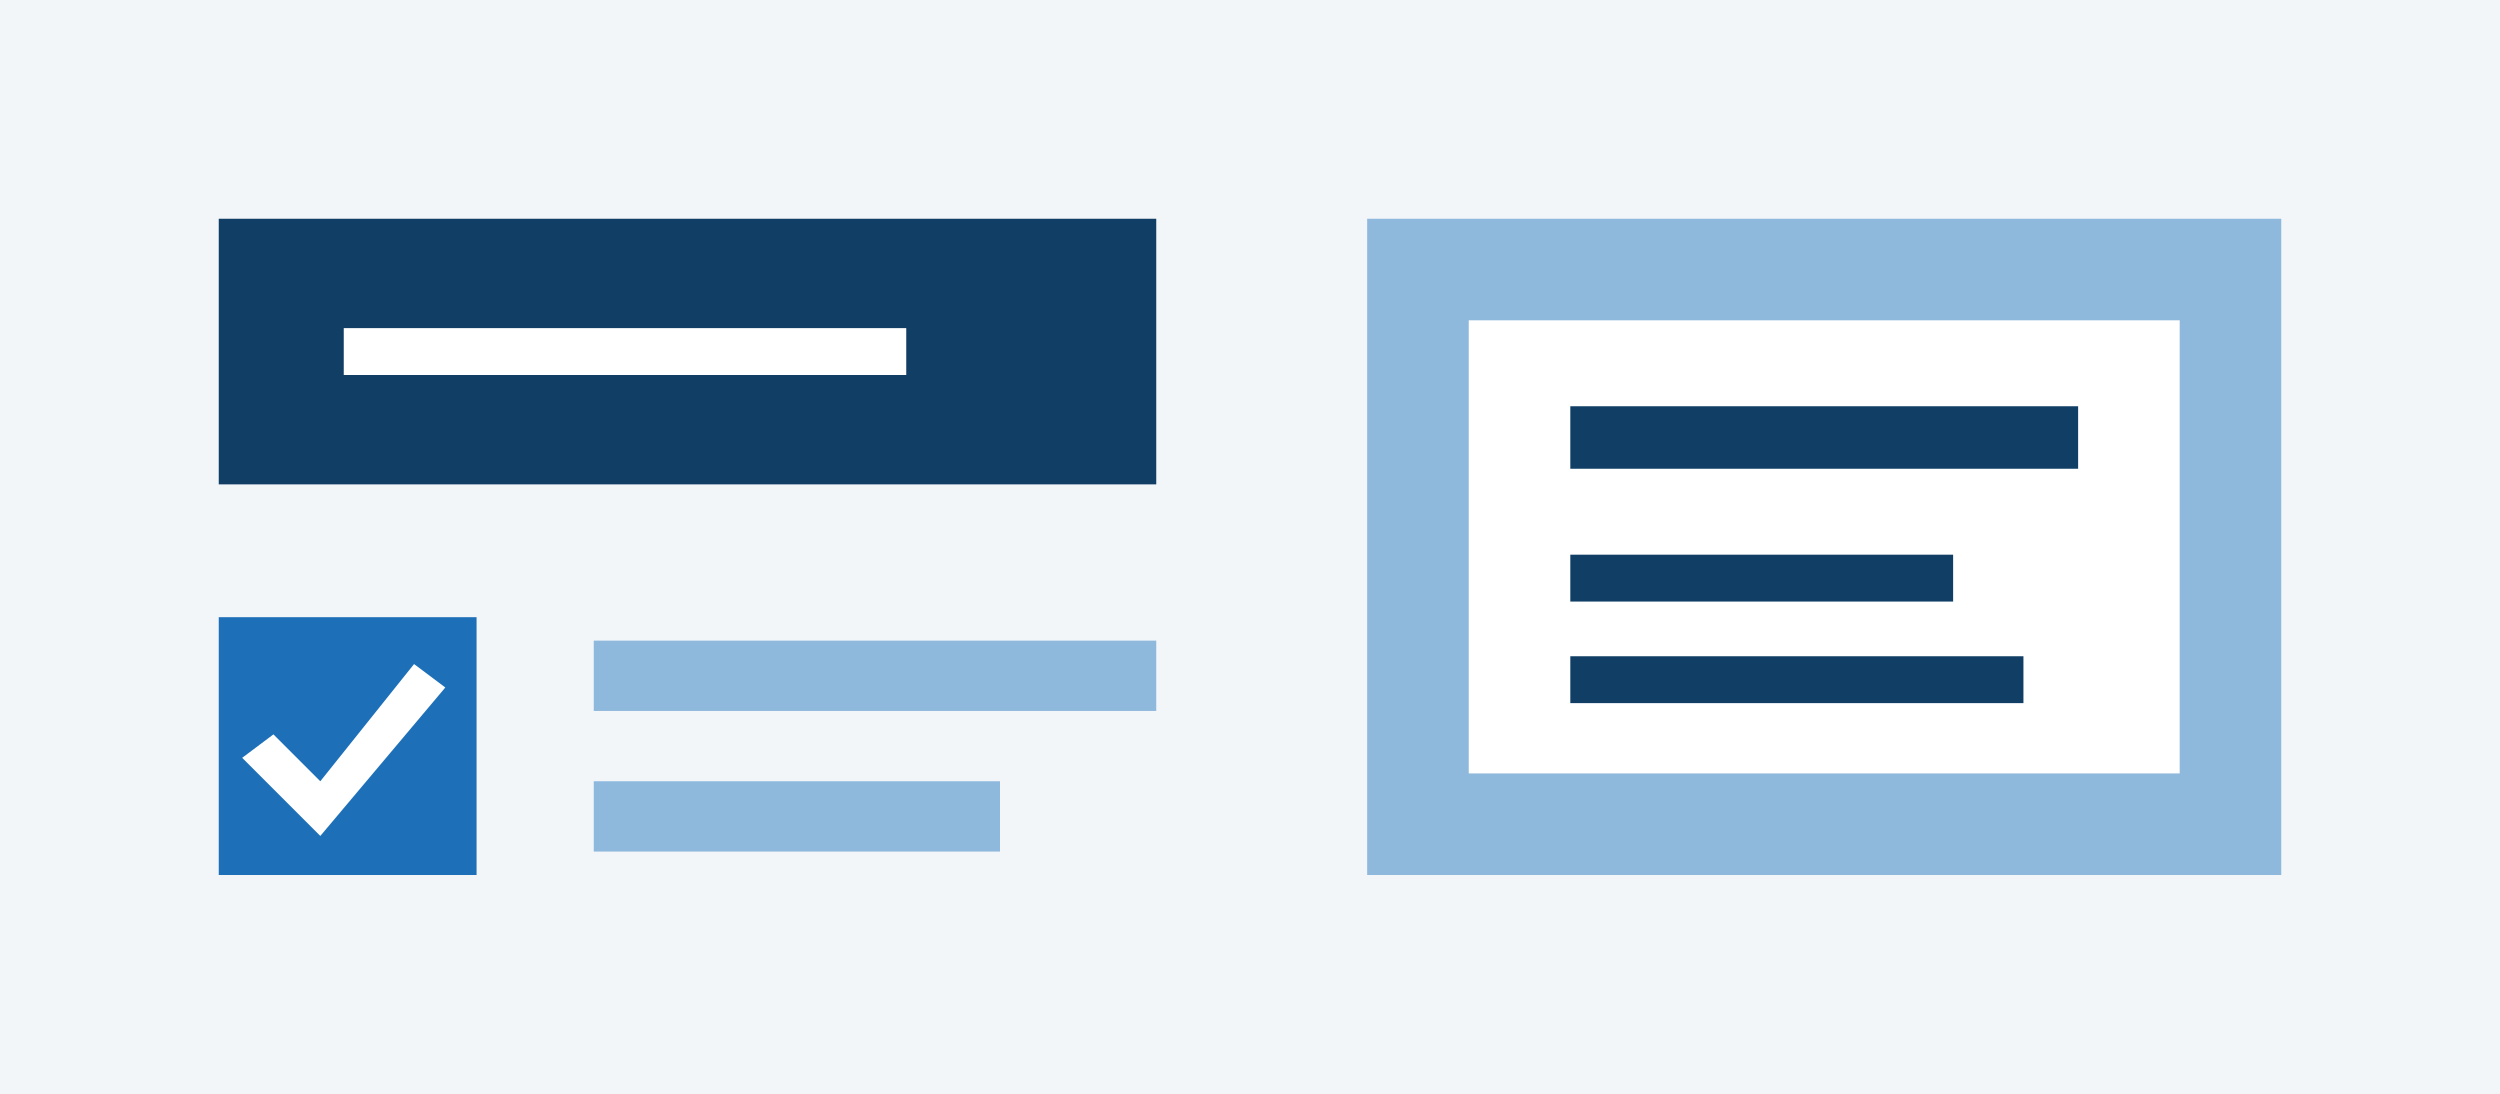
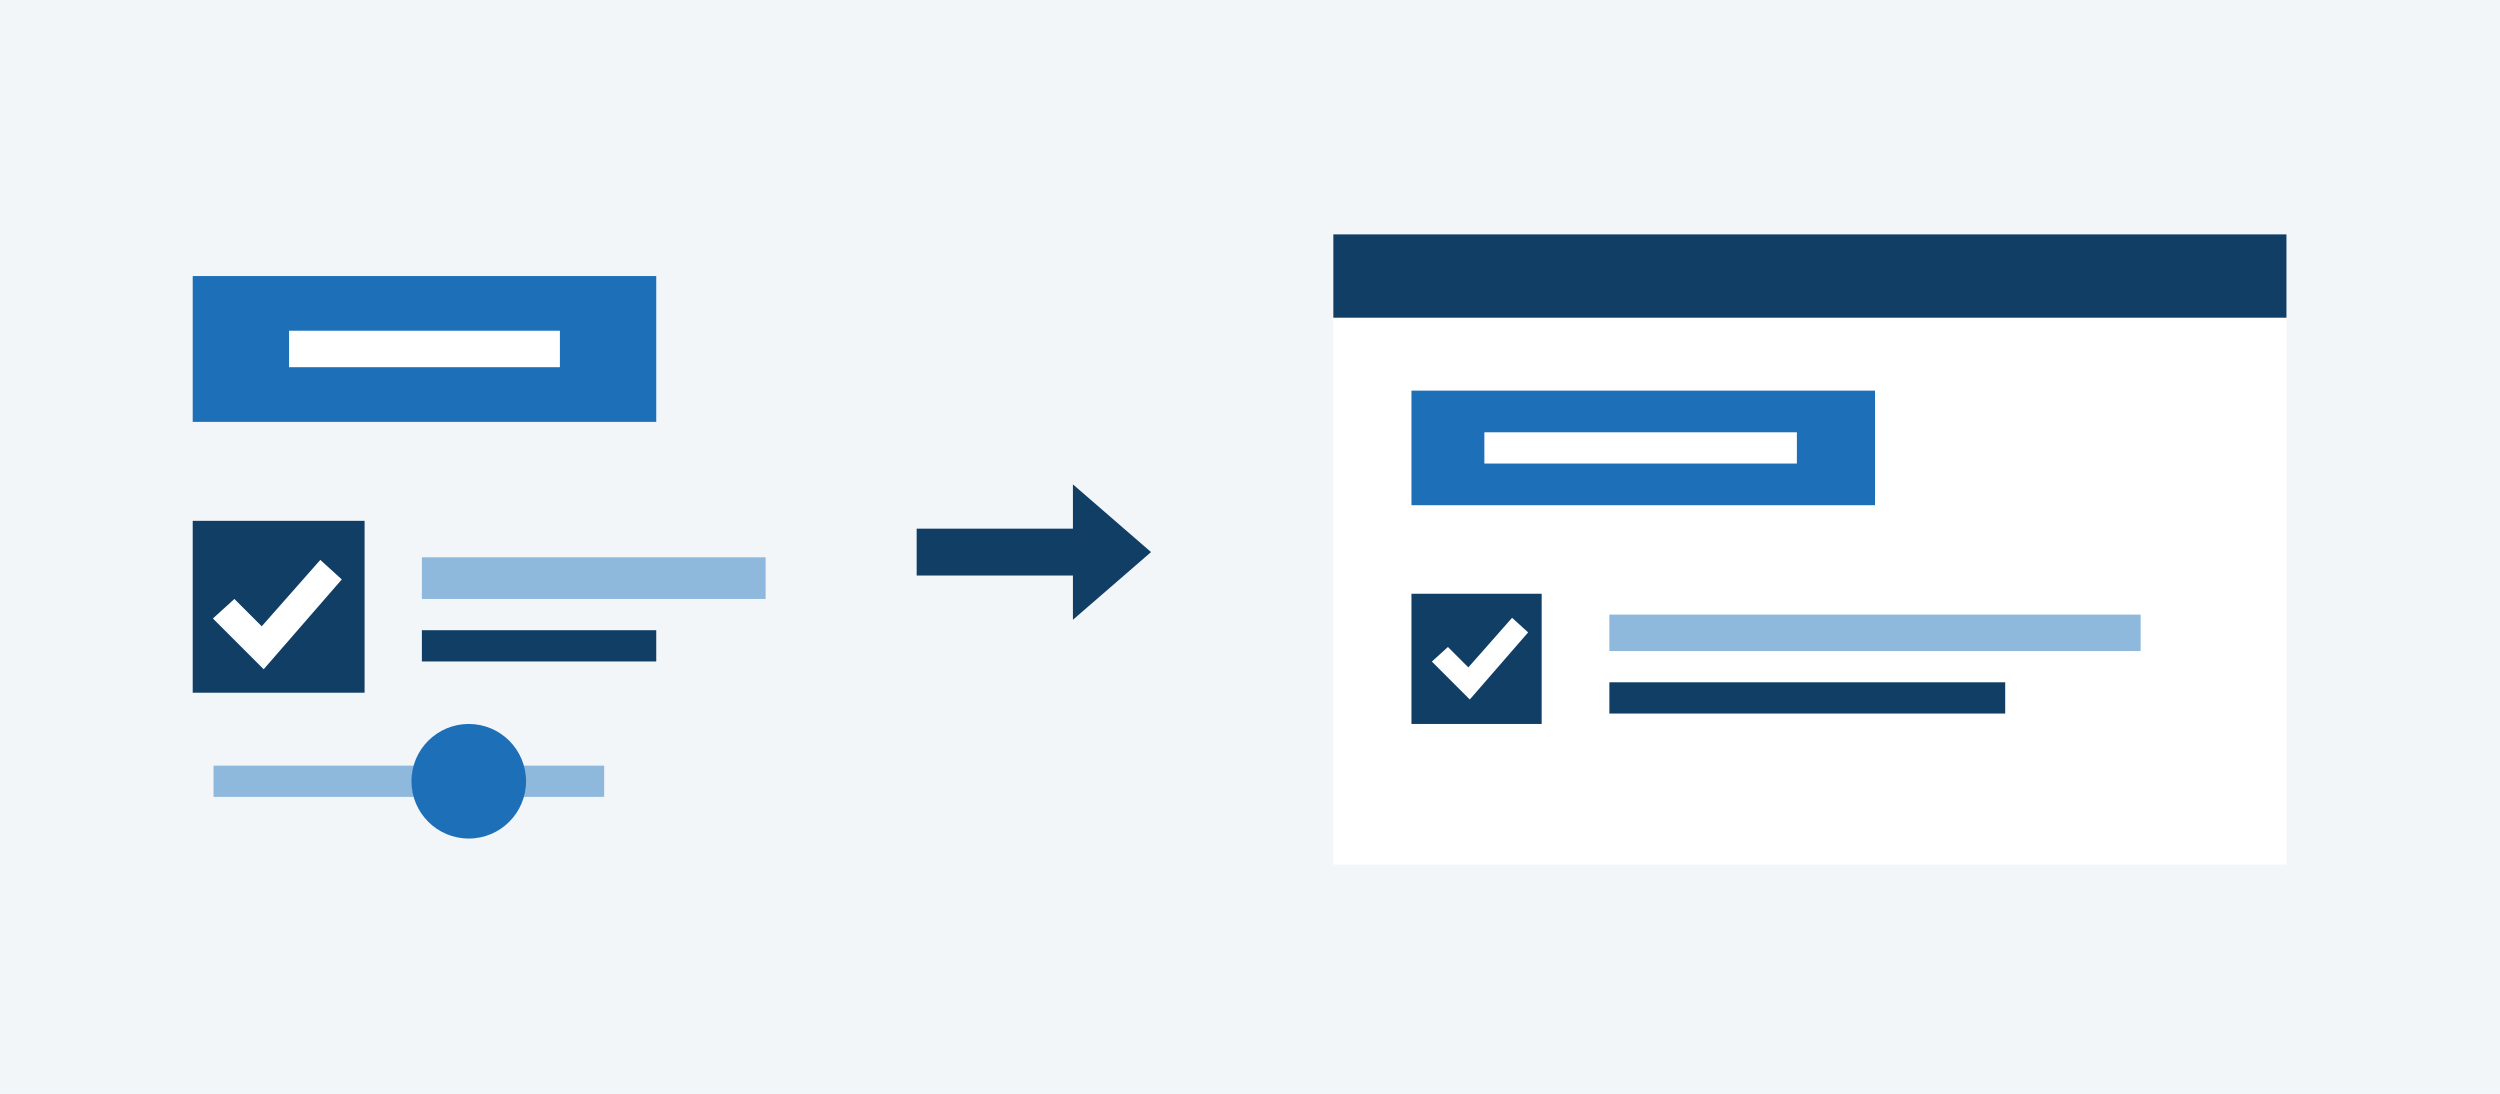
- <svg xmlns="http://www.w3.org/2000/svg" viewBox="0 0 320 140">
-   <path fill="#f3f6f9" d="M0 0h320v140H0z" />
-   <path fill="#103e65" d="M28 28h120v34H28z" />
-   <path fill="#fff" d="M44 42h72v6H44z" />
-   <path fill="#1d70b8" d="M28 79h33v33H28z" />
-   <path fill="#fff" d="m35 94 6 6 12-15 4 3-16 19-10-10z" />
-   <path fill="#8eb8dc" d="M76 82h72v9H76zM76 100h52v9H76zM175 28h117v84H175z" />
-   <path fill="#fff" d="M188 41h91v58h-91z" />
-   <path fill="#103e65" d="M201 52h65v8h-65zM201 71h49v6h-49zM201 84h58v6h-58z" />
+ <svg xmlns="http://www.w3.org/2000/svg" viewBox="0 0 320 140" width="320" height="140" role="img" aria-labelledby="category-components-title category-components-description">
+   <rect x="0" y="0" width="320" height="140" fill="#F3F6F9" />
+   <g transform="translate(0 16.6667) scale(0.3333333)">
+     <rect x="74" y="56" width="178" height="56" fill="#1D70B8" />
+     <rect x="111" y="77" width="104" height="14" fill="#FFFFFF" />
+     <rect x="74" y="150" width="66" height="66" fill="#103E65" />
+     <g transform="translate(90 162) scale(0.75)">
+       <path d="M0 24 14 38 44 4 55 14 15 60-11 34Z" fill="#FFFFFF" />
+     </g>
+     <rect x="162" y="164" width="132" height="16" fill="#8EB8DC" />
+     <rect x="162" y="192" width="90" height="12" fill="#103E65" />
+     <rect x="82" y="244" width="150" height="12" fill="#8EB8DC" />
+     <circle cx="180" cy="250" r="22" fill="#1D70B8" />
+     <path d="M352 153h60v-17l30 26-30 26v-17H352z" fill="#103E65" />
+     <rect x="512" y="40" width="366" height="242" fill="#FFFFFF" />
+     <rect x="512" y="40" width="366" height="32" fill="#103E65" />
+     <rect x="542" y="100" width="178" height="44" fill="#1D70B8" />
+     <rect x="570" y="116" width="120" height="12" fill="#FFFFFF" />
+     <rect x="542" y="178" width="50" height="50" fill="#103E65" />
+     <g transform="translate(556 185) scale(0.56)">
+       <path d="M0 24 14 38 44 4 55 14 15 60-11 34Z" fill="#FFFFFF" />
+     </g>
+     <rect x="618" y="186" width="204" height="14" fill="#8EB8DC" />
+     <rect x="618" y="212" width="152" height="12" fill="#103E65" />
+   </g>
</svg>
